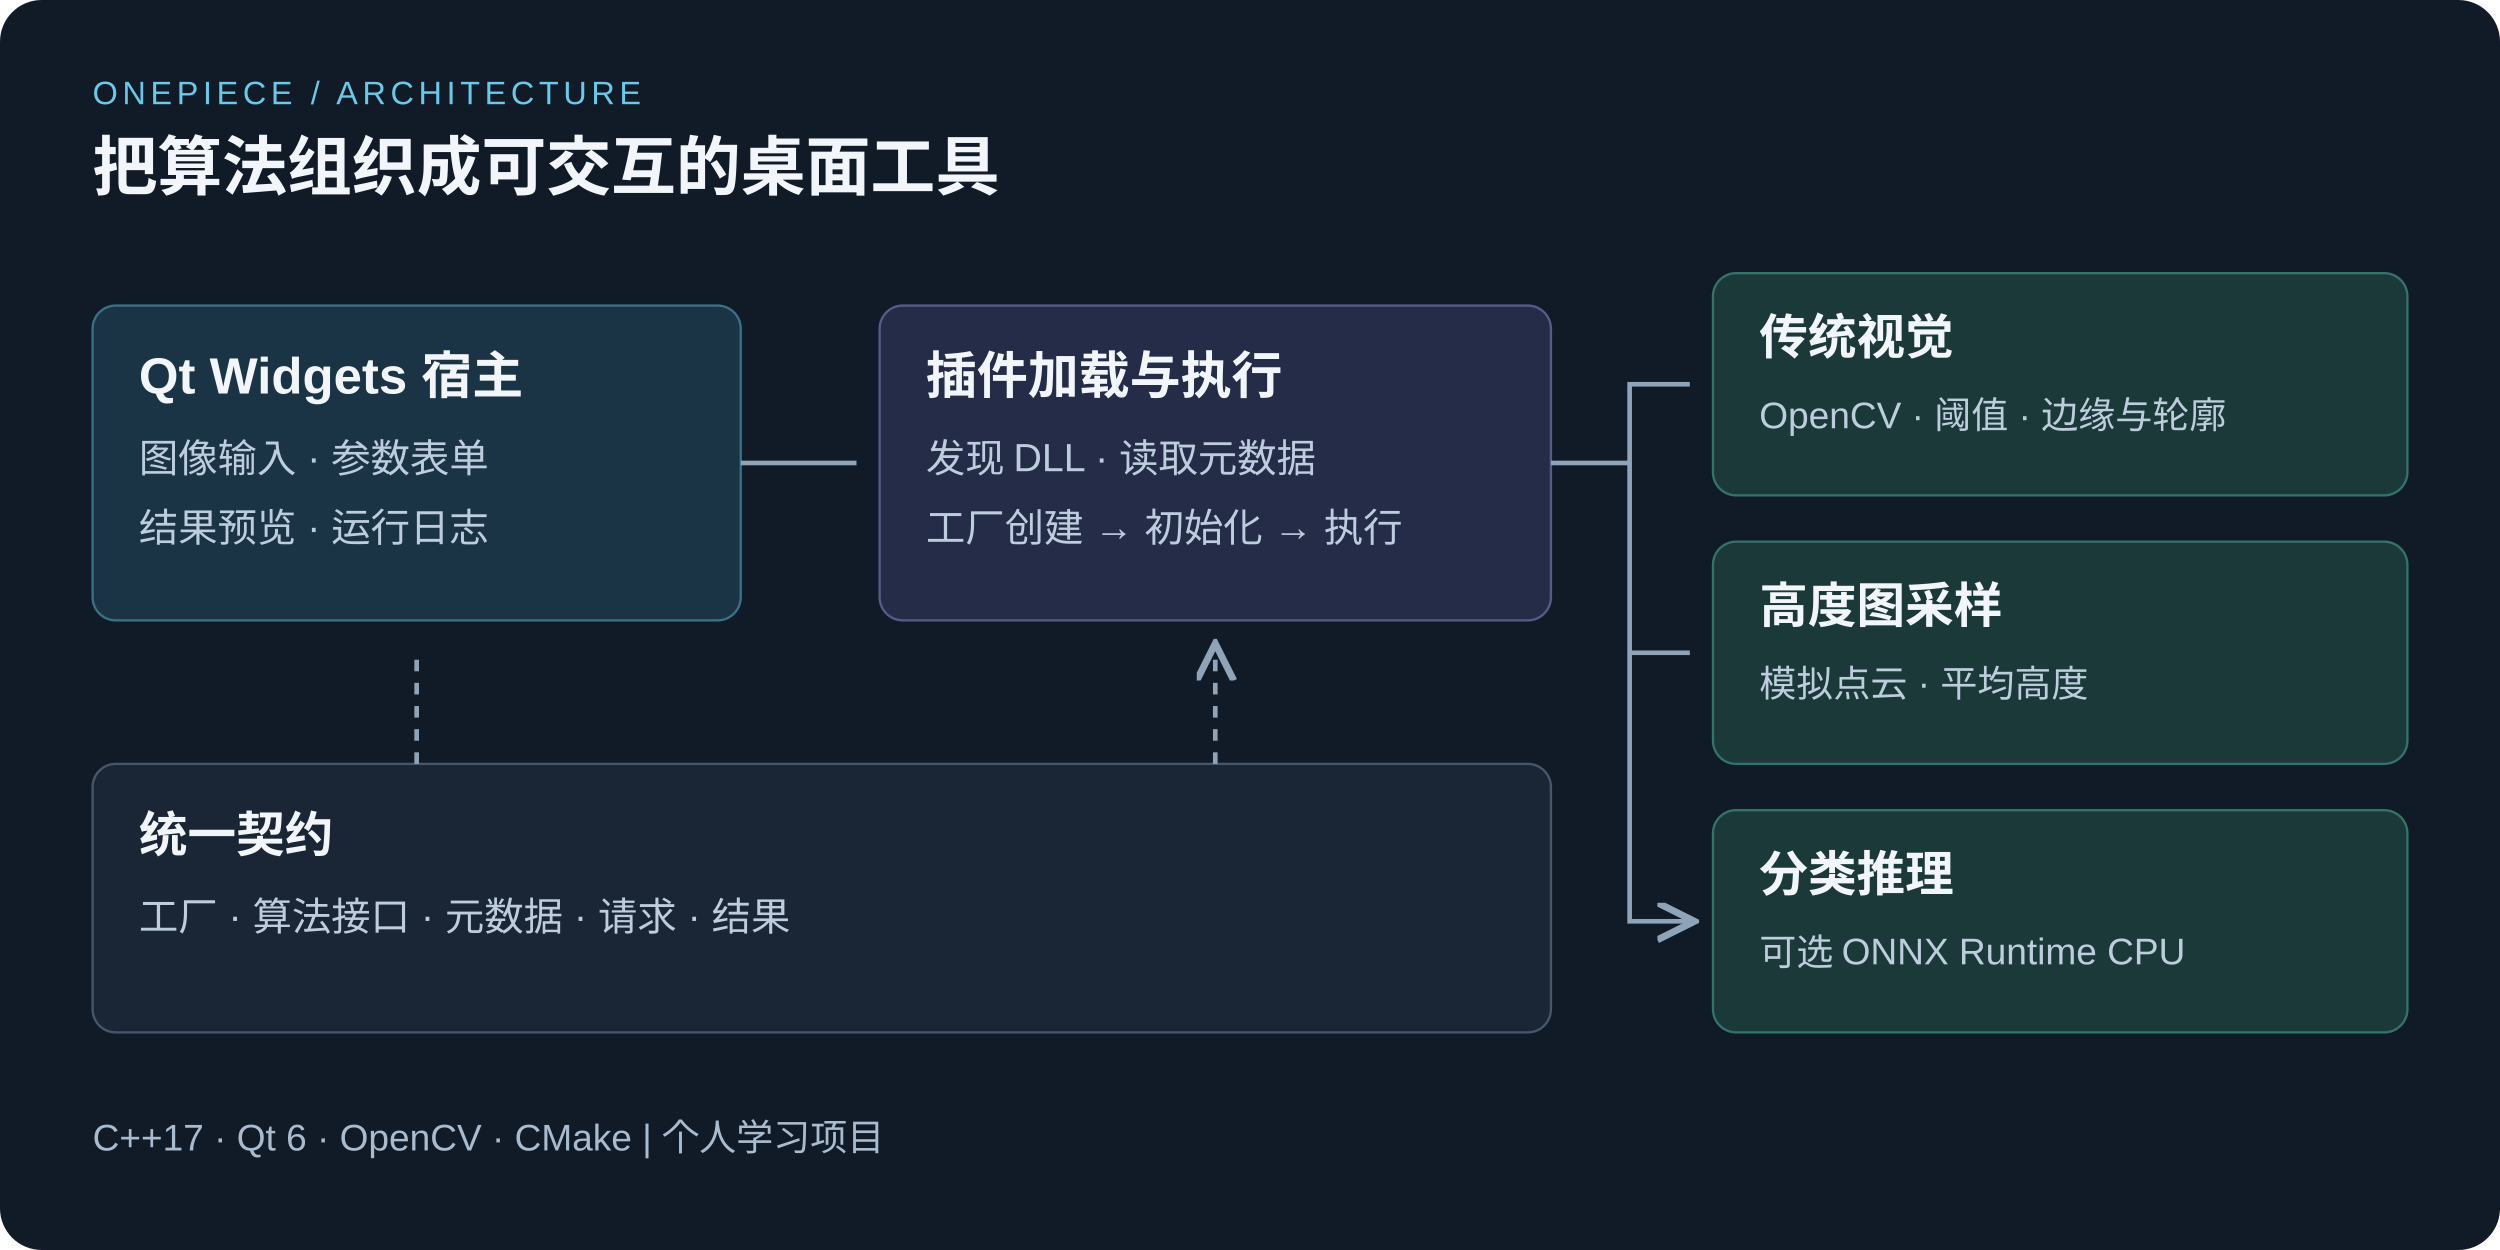
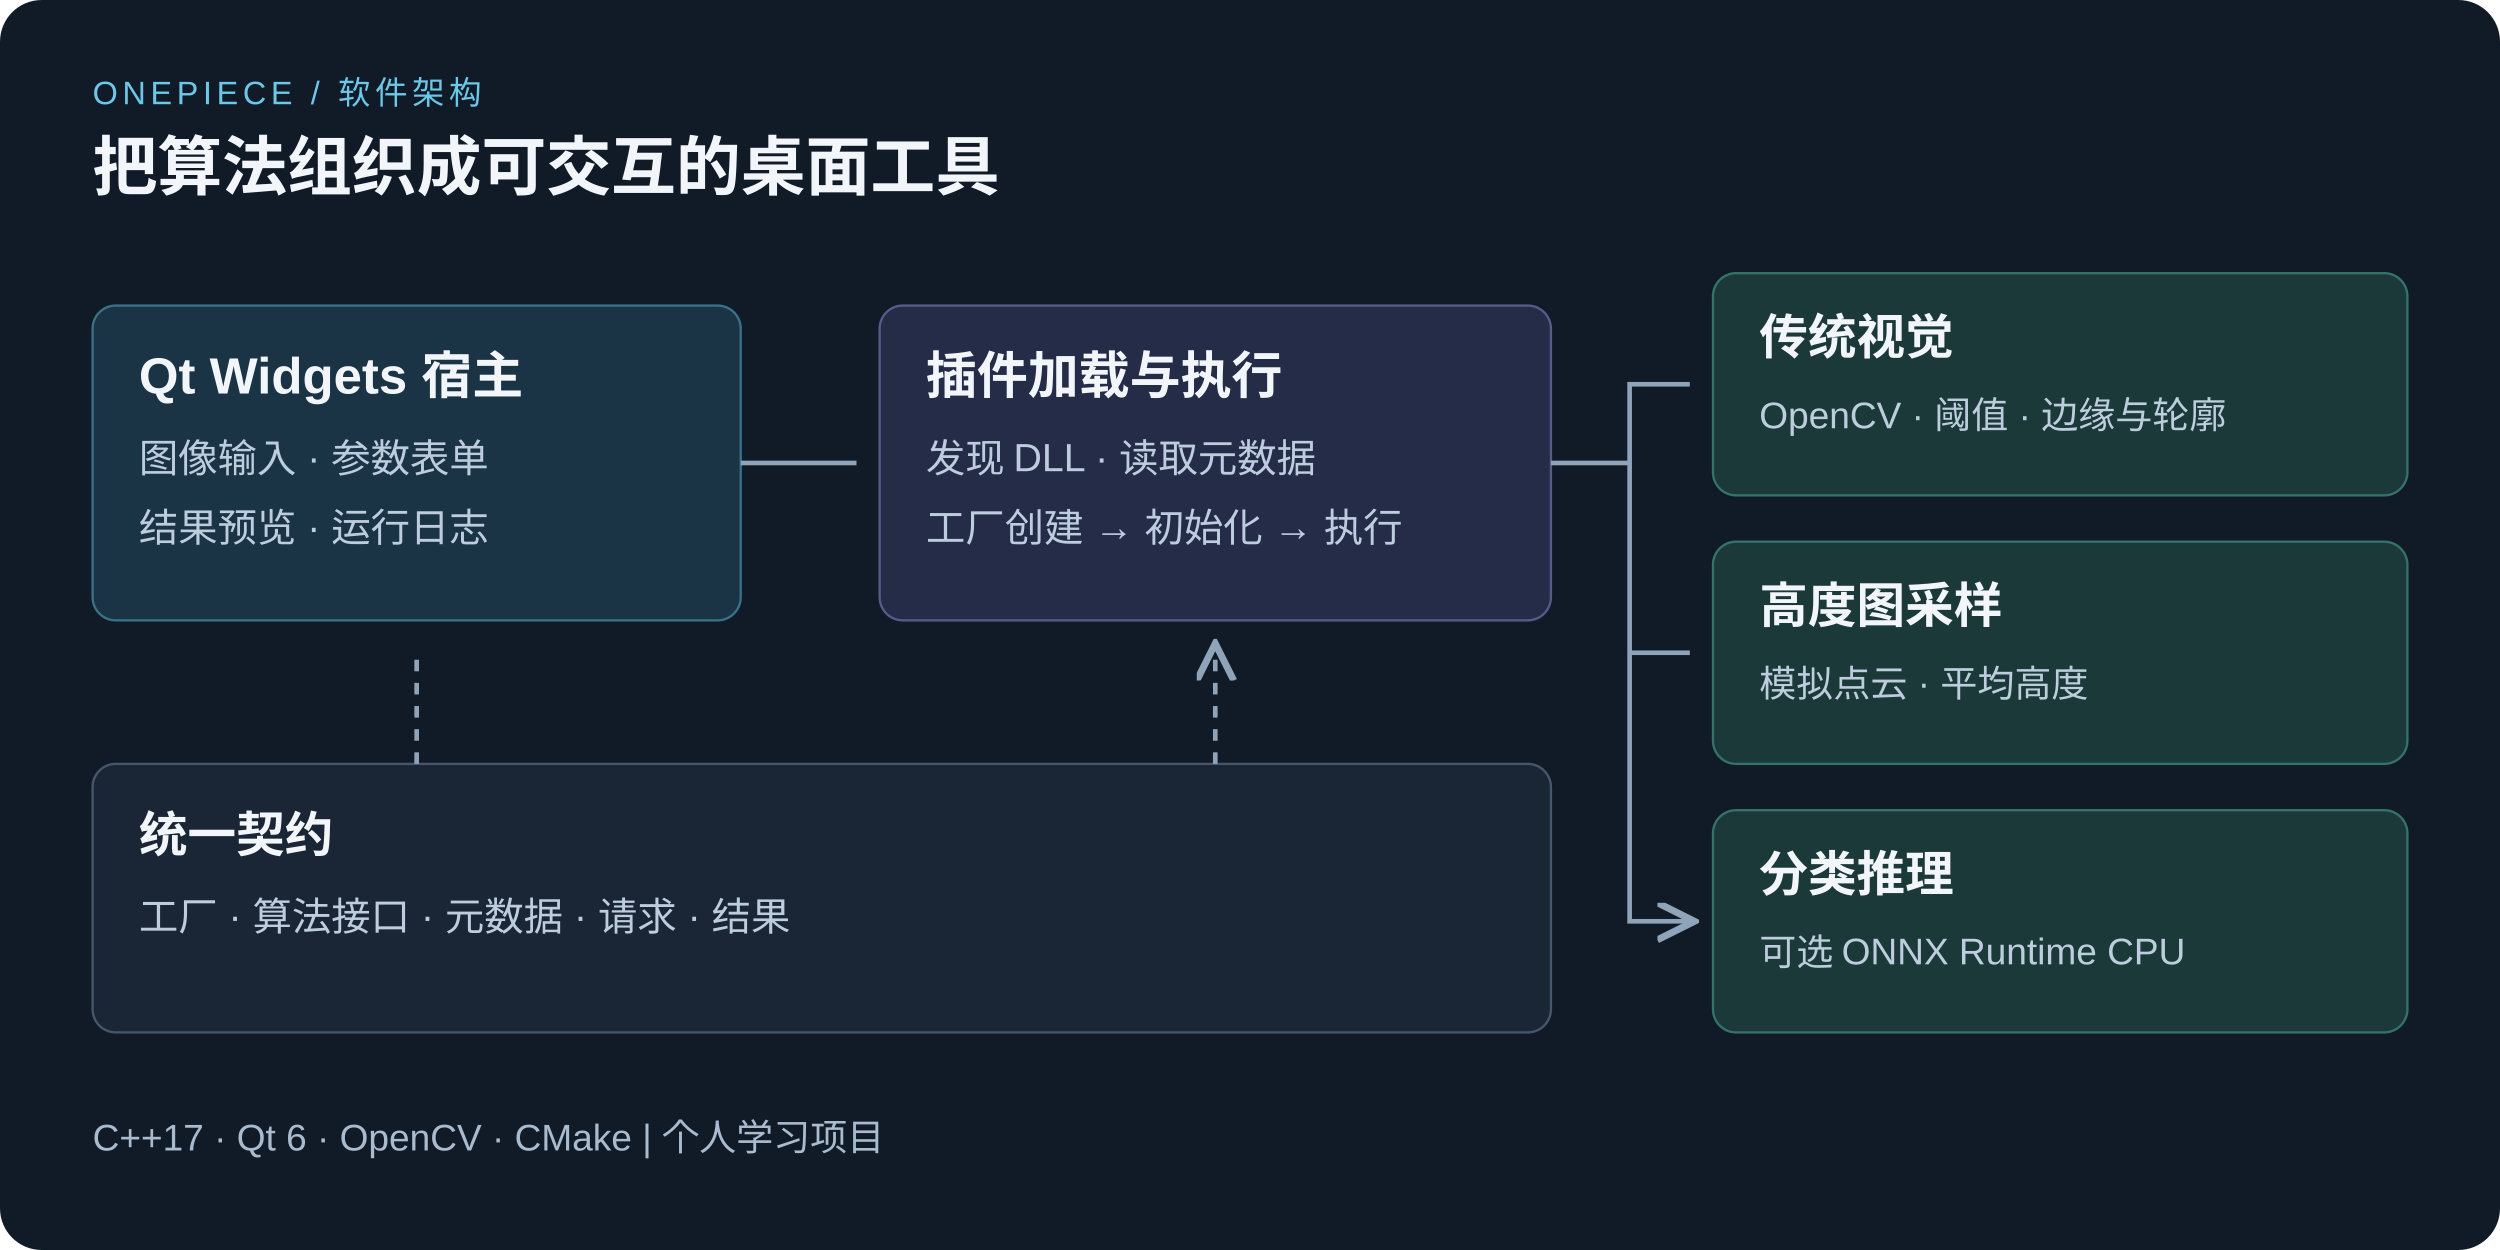
<svg xmlns="http://www.w3.org/2000/svg" width="1080" height="540" viewBox="0 0 1080 540" role="img" aria-labelledby="title desc">
  <defs>
    <marker id="arrow" markerWidth="9" markerHeight="9" refX="7" refY="4" orient="auto">
      <path d="M0,0 L8,4 L0,8" fill="none" stroke="#8fa4b9" stroke-width="1.5" />
    </marker>
  </defs>
  <rect width="1080" height="540" rx="18" fill="#111b28" />
  <g font-family="Segoe UI,Microsoft YaHei,Arial,sans-serif">
-     <text x="40" y="45" fill="#6bc8e8" font-size="14" letter-spacing="2">ONEPIECE / ARCHITECTURE</text>
+     <text x="40" y="45" fill="#6bc8e8" font-size="14" letter-spacing="2">ONEPIECE / 软件架构</text>
    <text x="40" y="82" fill="#f2f6fb" font-size="28" font-weight="700">把算法组织成可交互的桌面工具</text>
    <rect x="40" y="132" width="280" height="136" rx="10" fill="#1a3446" stroke="#3a7187" />
    <text x="60" y="170" fill="#f2f6fb" font-size="22" font-weight="600">Qt Widgets 宿主</text>
    <text x="60" y="204" fill="#bdcddd" font-size="17">图像输入 · 参数表单</text>
    <text x="60" y="234" fill="#bdcddd" font-size="17">结果预览 · 运行日志</text>
    <rect x="380" y="132" width="290" height="136" rx="10" fill="#242c48" stroke="#595a87" />
    <text x="400" y="170" fill="#f2f6fb" font-size="22" font-weight="600">插件加载与执行</text>
    <text x="400" y="204" fill="#bdcddd" font-size="17">发现 DLL · 读取元数据</text>
    <text x="400" y="234" fill="#bdcddd" font-size="17">工厂创建 → 初始化 → 执行</text>
    <path d="M320 200 H370 M670 200 H704 V166 H730 M704 200 V282 H730 M704 282 V398 H730" fill="none" stroke="#8fa4b9" stroke-width="2" marker-end="url(#arrow)" />
    <rect x="740" y="118" width="300" height="96" rx="10" fill="#1b3939" stroke="#35726c" />
    <text x="760" y="153" fill="#f2f6fb" font-size="21" font-weight="600">传统视觉</text>
    <text x="760" y="185" fill="#bdcddd" font-size="16">OpenCV · 阈值 · 边缘与轮廓</text>
    <rect x="740" y="234" width="300" height="96" rx="10" fill="#1b3939" stroke="#35726c" />
    <text x="760" y="269" fill="#f2f6fb" font-size="21" font-weight="600">高度图采样</text>
    <text x="760" y="301" fill="#bdcddd" font-size="16">模拟点云 · 平均高度</text>
    <rect x="740" y="350" width="300" height="96" rx="10" fill="#1b3939" stroke="#35726c" />
    <text x="760" y="385" fill="#f2f6fb" font-size="21" font-weight="600">分类推理</text>
    <text x="760" y="417" fill="#bdcddd" font-size="16">可选 ONNX Runtime CPU</text>
    <rect x="40" y="330" width="630" height="116" rx="10" fill="#1a2635" stroke="#47576b" />
    <text x="60" y="368" fill="#f2f6fb" font-size="21" font-weight="600">统一契约</text>
    <text x="60" y="402" fill="#bdcddd" font-size="17">工厂 · 算法接口 · 元数据 · 请求 · 结果</text>
    <path d="M180 330 V280 M525 330 V280" fill="none" stroke="#8fa4b9" stroke-width="2" stroke-dasharray="5 5" marker-end="url(#arrow)" />
    <text x="40" y="497" fill="#a9bbce" font-size="16">C++17 · Qt 6 · OpenCV · CMake  |  个人学习项目</text>
  </g>
</svg>
